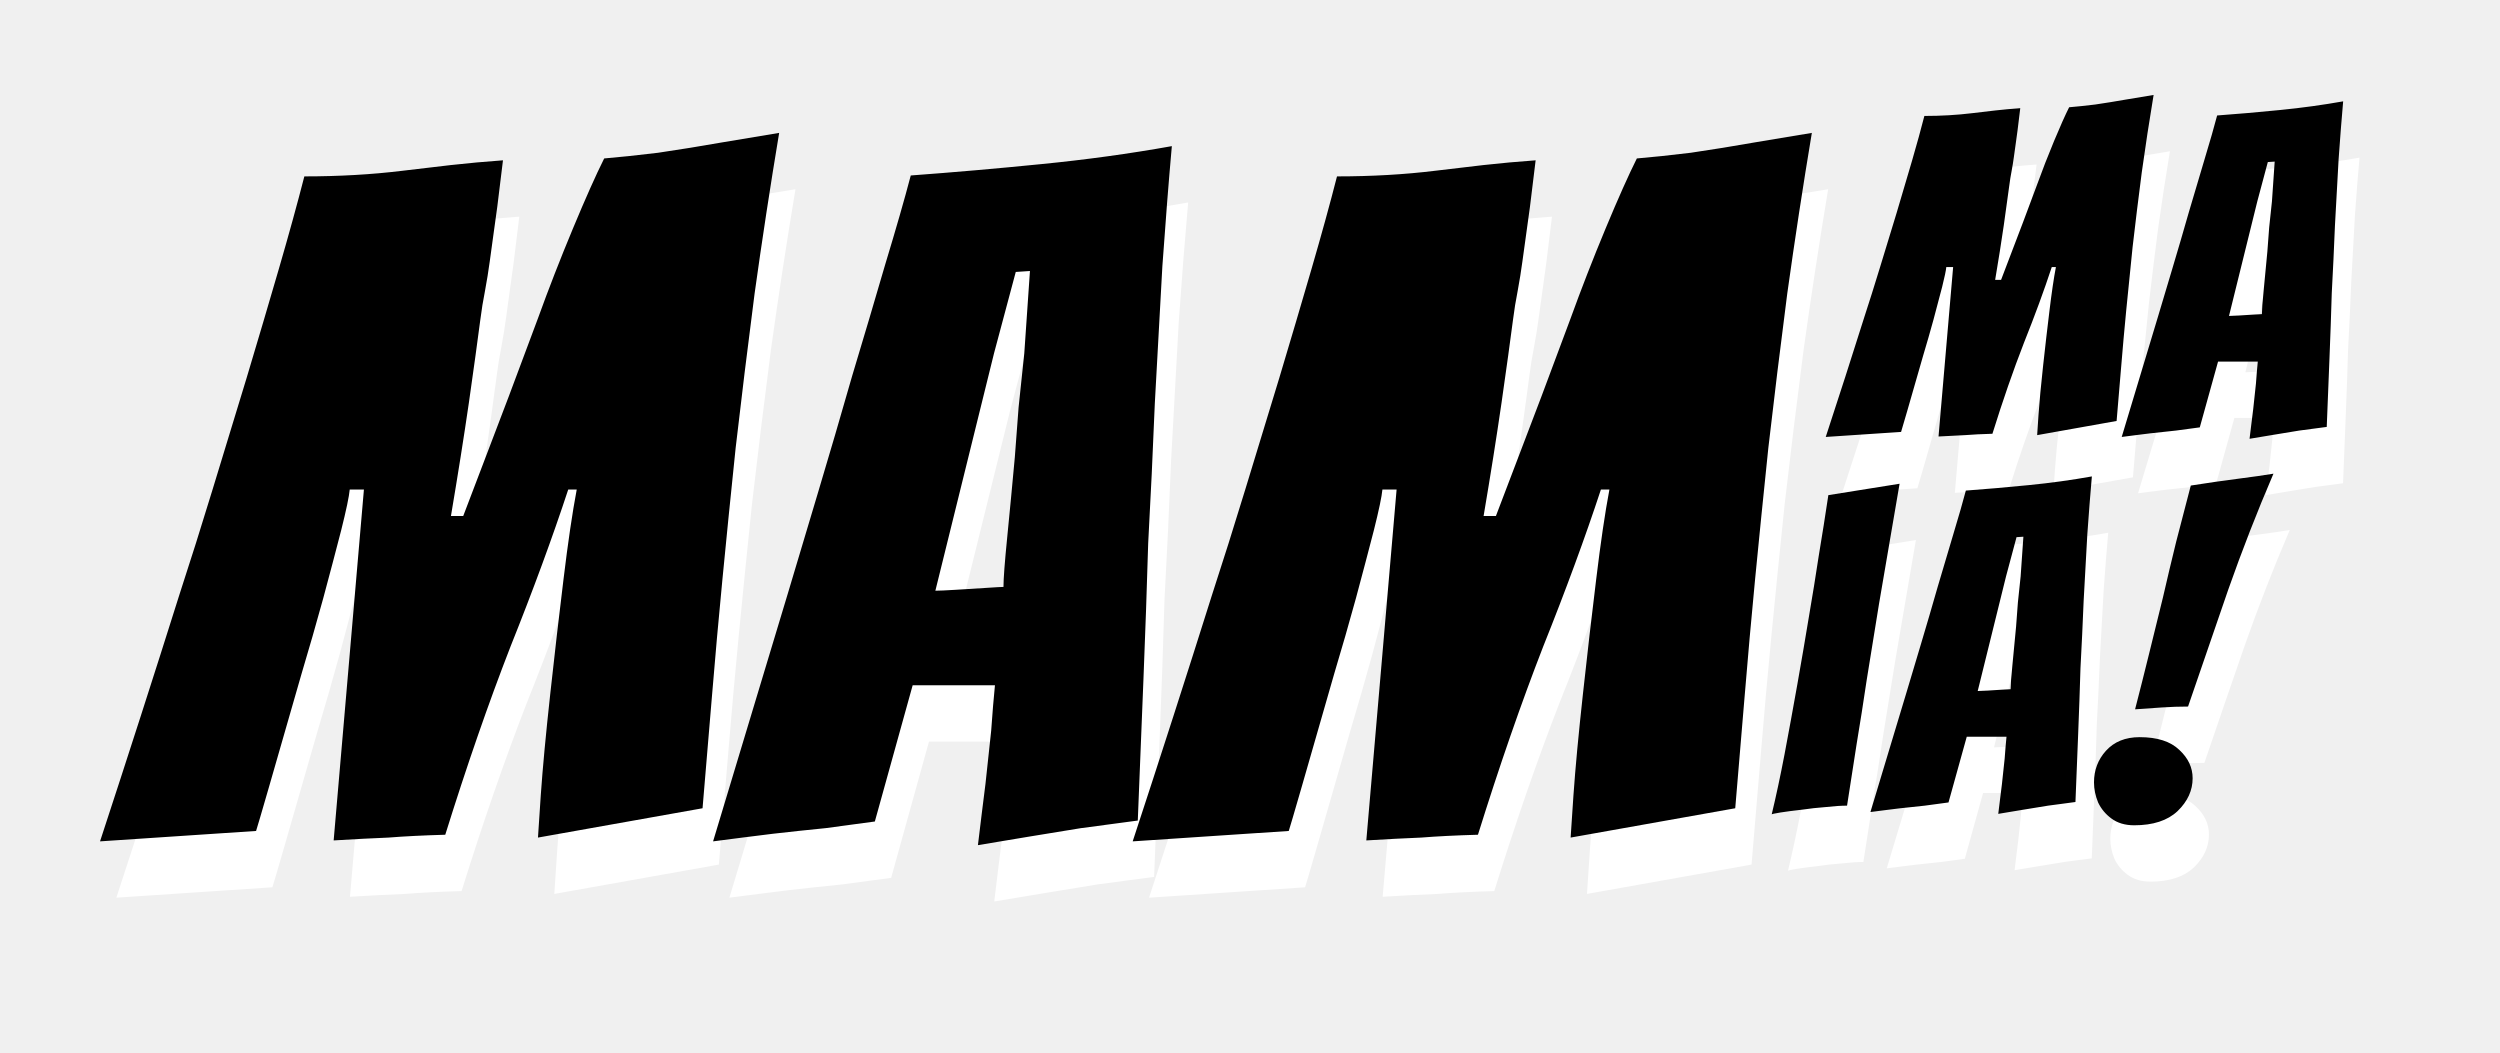
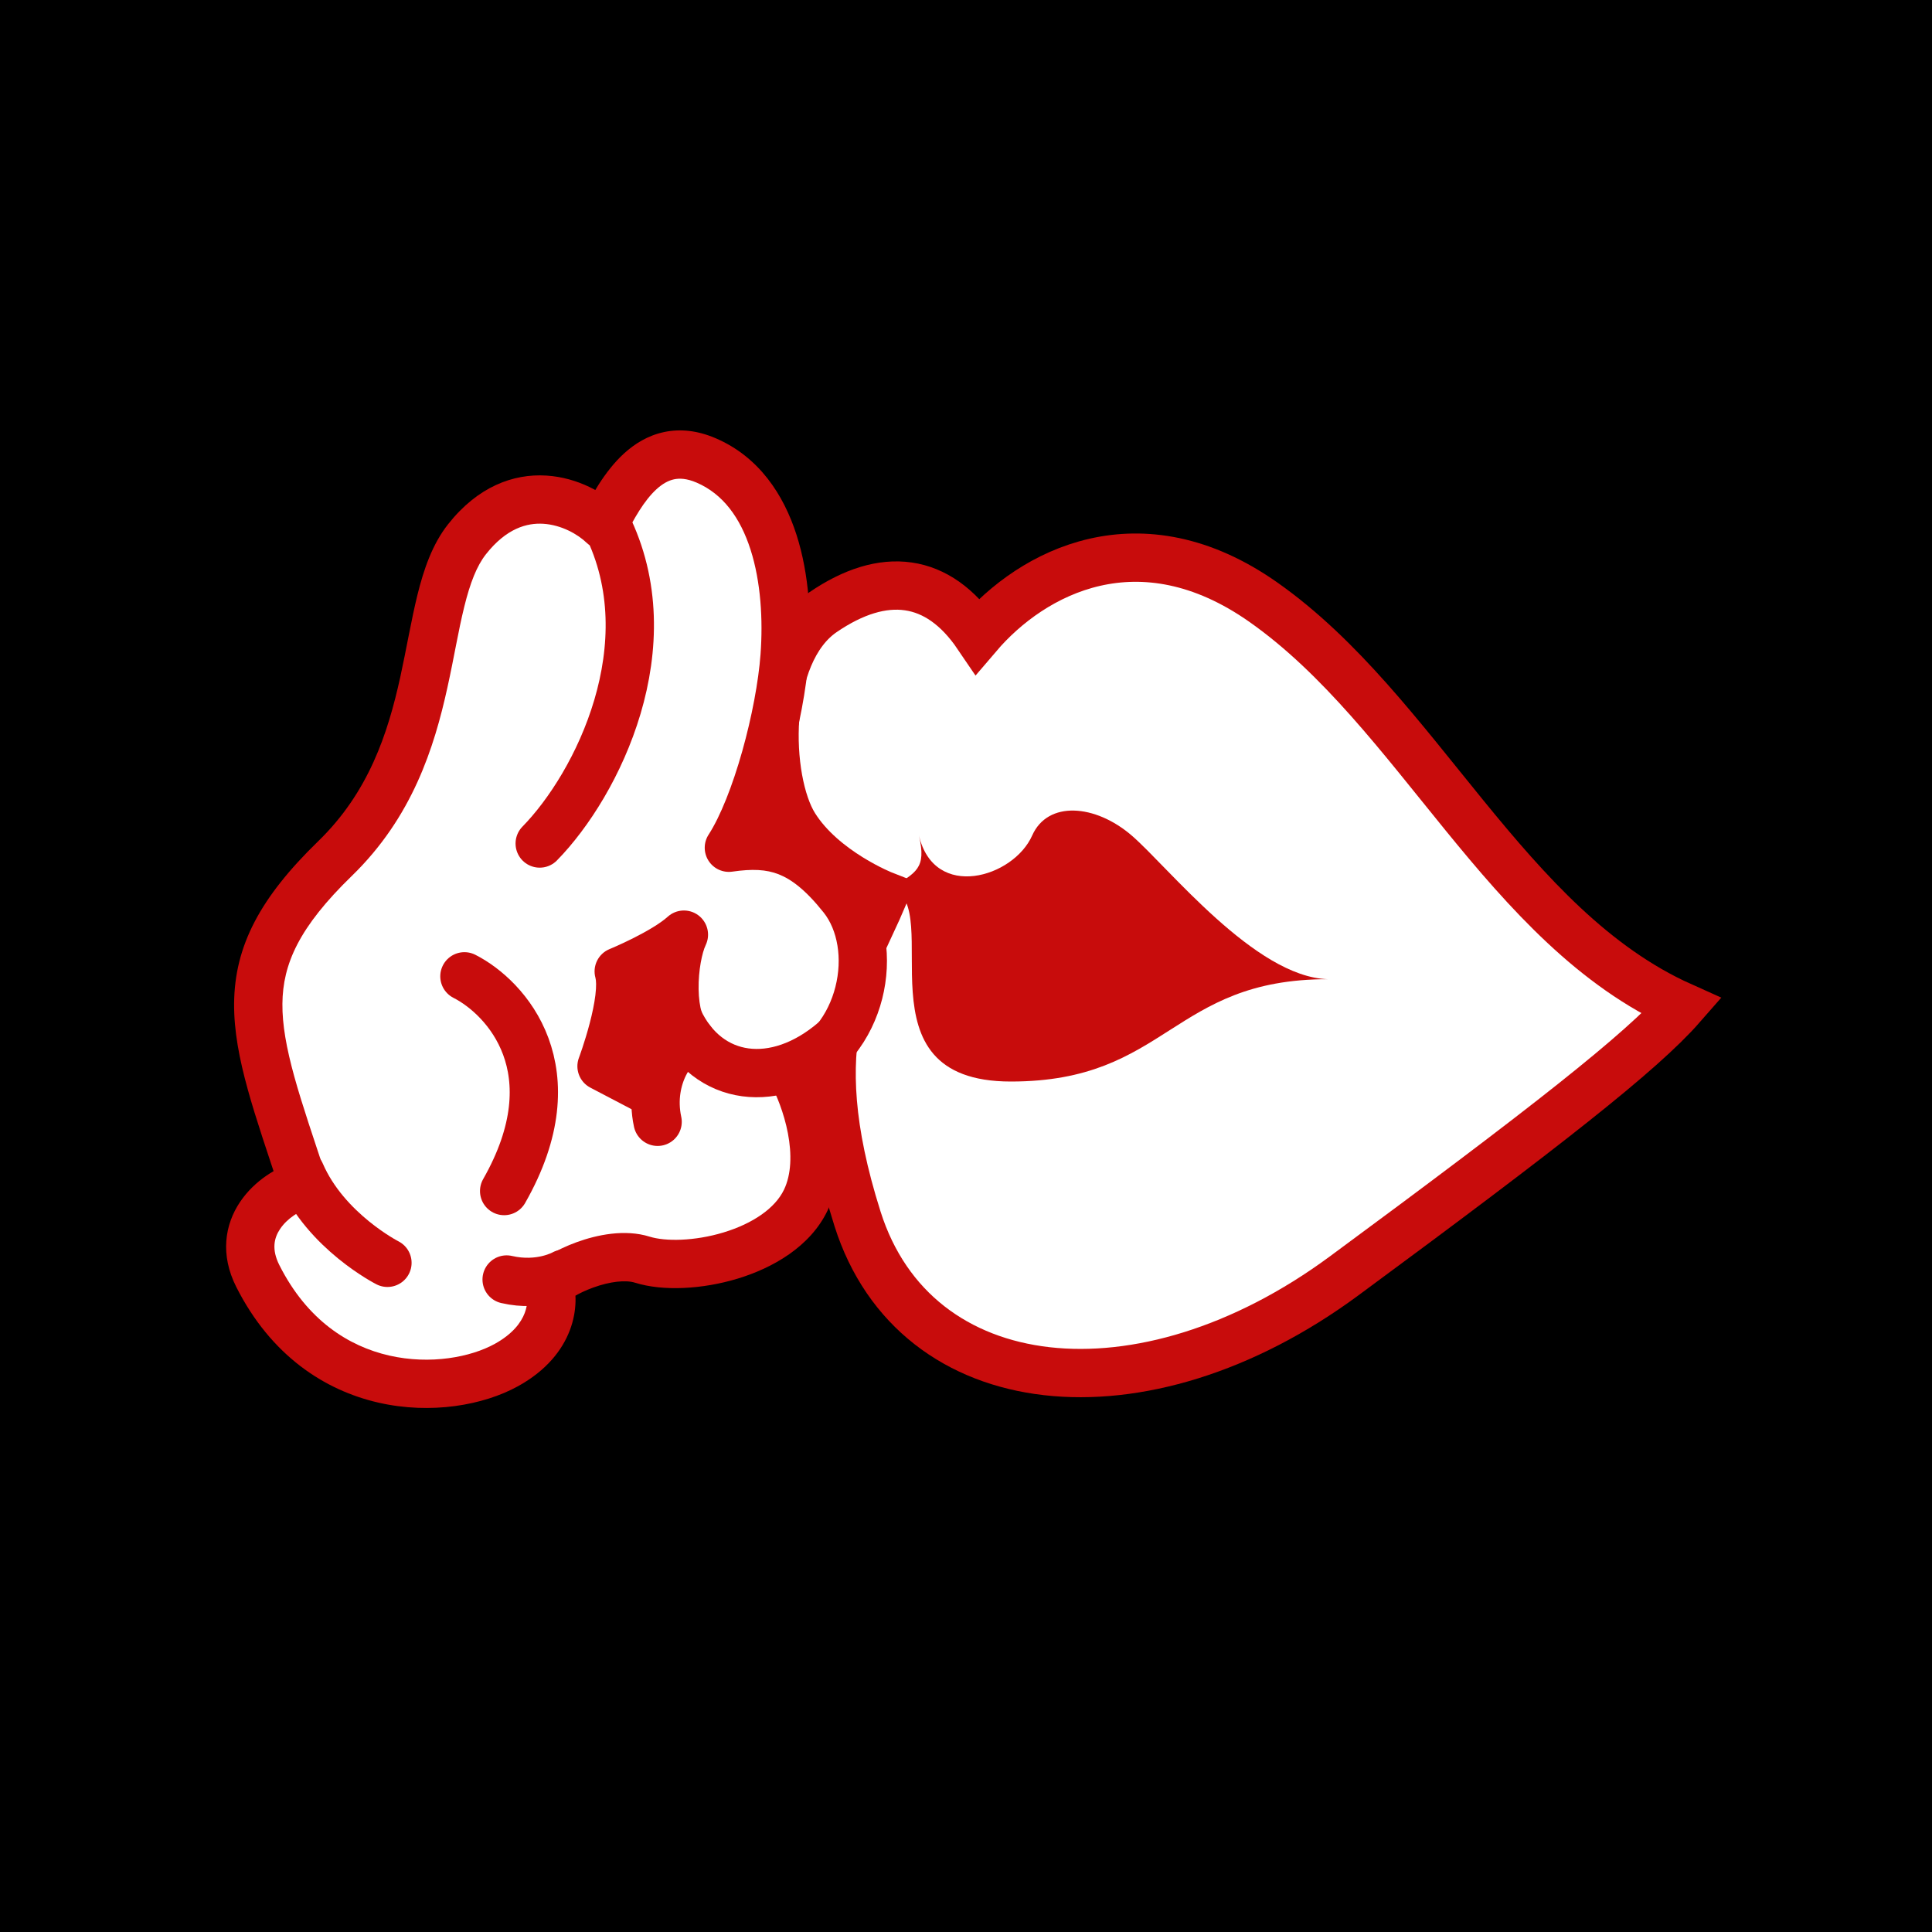
- <svg xmlns="http://www.w3.org/2000/svg" width="95" height="40" viewBox="0 0 95 40" fill="none">
-   <g clip-path="url(#clip0_239_593)">
-     <path d="M4.421 34.112C5.475 30.901 6.482 27.774 7.44 24.731C7.847 23.485 8.267 22.155 8.698 20.741C9.129 19.328 9.561 17.914 9.992 16.5C10.423 15.062 10.831 13.684 11.214 12.367C11.598 11.049 11.921 9.874 12.185 8.844C13.502 8.844 14.749 8.772 15.923 8.628C16.522 8.557 17.133 8.485 17.756 8.413C18.403 8.341 19.062 8.281 19.733 8.233L19.517 9.994C19.469 10.33 19.421 10.677 19.373 11.037C19.325 11.372 19.277 11.72 19.23 12.079C19.182 12.438 19.122 12.81 19.05 13.193C18.978 13.553 18.918 13.924 18.87 14.307C18.774 15.05 18.631 16.093 18.439 17.435C18.247 18.753 18.02 20.19 17.756 21.748H18.223C18.918 19.927 19.493 18.417 19.948 17.219C20.404 15.997 20.775 15.002 21.063 14.236C21.47 13.109 21.913 11.971 22.393 10.821C22.872 9.671 23.267 8.784 23.579 8.161C24.154 8.113 24.837 8.041 25.628 7.945C26.442 7.826 27.257 7.694 28.072 7.55C28.91 7.406 29.629 7.287 30.228 7.191C29.893 9.204 29.581 11.24 29.294 13.301C29.03 15.338 28.791 17.291 28.575 19.16C28.383 21.005 28.215 22.67 28.072 24.156C27.928 25.642 27.796 27.115 27.676 28.577C27.556 30.015 27.437 31.441 27.317 32.854L21.063 33.969C21.063 33.921 21.099 33.382 21.171 32.351C21.242 31.321 21.362 30.039 21.53 28.505C21.698 26.972 21.865 25.522 22.033 24.156C22.201 22.766 22.369 21.628 22.536 20.741H22.213C21.614 22.563 20.883 24.551 20.02 26.708C19.182 28.865 18.355 31.249 17.54 33.861C16.701 33.885 15.983 33.921 15.384 33.969C14.784 33.993 14.09 34.029 13.299 34.077L14.449 20.741H13.91C13.886 21.005 13.778 21.52 13.586 22.287C13.395 23.03 13.167 23.892 12.903 24.875C12.64 25.833 12.364 26.792 12.077 27.75C10.998 31.512 10.423 33.501 10.351 33.717L4.421 34.112ZM37.782 34.256C37.83 33.849 37.877 33.453 37.925 33.07C37.973 32.687 38.021 32.303 38.069 31.92L38.285 29.907C38.309 29.572 38.333 29.26 38.357 28.973C38.381 28.685 38.405 28.421 38.428 28.182H35.301L33.864 33.358C33.337 33.429 32.714 33.513 31.995 33.609C31.276 33.681 30.605 33.753 29.982 33.825C29.598 33.873 29.215 33.921 28.832 33.969C28.472 34.017 28.101 34.065 27.717 34.112L30.557 24.695C30.892 23.569 31.276 22.287 31.707 20.849C32.138 19.412 32.57 17.938 33.001 16.428C33.456 14.918 33.876 13.505 34.259 12.187C34.666 10.845 34.99 9.719 35.23 8.808C36.859 8.688 38.512 8.545 40.19 8.377C41.891 8.209 43.544 7.981 45.15 7.694C45.03 9.036 44.91 10.557 44.791 12.259C44.695 13.936 44.599 15.673 44.503 17.471C44.431 19.268 44.347 21.041 44.251 22.79C44.203 24.444 44.144 26.157 44.072 27.93C44 29.679 43.928 31.477 43.856 33.322C43.497 33.37 43.137 33.418 42.778 33.465C42.418 33.513 42.059 33.561 41.699 33.609C41.1 33.705 40.441 33.813 39.722 33.933C39.004 34.053 38.357 34.16 37.782 34.256ZM36.164 24.587C36.308 24.587 36.572 24.575 36.955 24.551C37.362 24.527 37.746 24.503 38.105 24.48C38.465 24.456 38.68 24.444 38.752 24.444C38.752 24.132 38.8 23.497 38.896 22.539C38.992 21.58 39.087 20.574 39.183 19.519C39.231 18.896 39.279 18.261 39.327 17.614C39.399 16.943 39.471 16.26 39.543 15.566L39.758 12.438L39.219 12.474L38.393 15.566L36.164 24.587ZM43.663 34.112C44.717 30.901 45.723 27.774 46.682 24.731C47.089 23.485 47.508 22.155 47.94 20.741C48.371 19.328 48.803 17.914 49.234 16.5C49.665 15.062 50.072 13.684 50.456 12.367C50.839 11.049 51.163 9.874 51.426 8.844C52.744 8.844 53.99 8.772 55.164 8.628C55.764 8.557 56.375 8.485 56.998 8.413C57.645 8.341 58.304 8.281 58.975 8.233L58.759 9.994C58.711 10.33 58.663 10.677 58.615 11.037C58.567 11.372 58.519 11.72 58.471 12.079C58.423 12.438 58.364 12.81 58.292 13.193C58.22 13.553 58.16 13.924 58.112 14.307C58.016 15.05 57.872 16.093 57.681 17.435C57.489 18.753 57.261 20.19 56.998 21.748H57.465C58.16 19.927 58.735 18.417 59.19 17.219C59.645 15.997 60.017 15.002 60.304 14.236C60.712 13.109 61.155 11.971 61.634 10.821C62.114 9.671 62.509 8.784 62.821 8.161C63.396 8.113 64.079 8.041 64.869 7.945C65.684 7.826 66.499 7.694 67.314 7.55C68.152 7.406 68.871 7.287 69.47 7.191C69.135 9.204 68.823 11.24 68.536 13.301C68.272 15.338 68.032 17.291 67.817 19.16C67.625 21.005 67.457 22.67 67.314 24.156C67.17 25.642 67.038 27.115 66.918 28.577C66.798 30.015 66.678 31.441 66.559 32.854L60.304 33.969C60.304 33.921 60.34 33.382 60.412 32.351C60.484 31.321 60.604 30.039 60.772 28.505C60.94 26.972 61.107 25.522 61.275 24.156C61.443 22.766 61.61 21.628 61.778 20.741H61.455C60.856 22.563 60.125 24.551 59.262 26.708C58.423 28.865 57.597 31.249 56.782 33.861C55.943 33.885 55.224 33.921 54.625 33.969C54.026 33.993 53.331 34.029 52.541 34.077L53.691 20.741H53.152C53.128 21.005 53.02 21.52 52.828 22.287C52.636 23.03 52.409 23.892 52.145 24.875C51.882 25.833 51.606 26.792 51.319 27.75C50.24 31.512 49.665 33.501 49.593 33.717L43.663 34.112Z" fill="white" />
-     <path d="M69.998 18.745C70.507 17.195 70.993 15.685 71.456 14.216C71.652 13.615 71.855 12.973 72.063 12.29C72.271 11.607 72.48 10.925 72.688 10.242C72.896 9.548 73.093 8.883 73.278 8.247C73.463 7.611 73.619 7.044 73.746 6.546C74.382 6.546 74.984 6.512 75.551 6.442C75.84 6.408 76.135 6.373 76.436 6.338C76.748 6.304 77.066 6.275 77.39 6.251L77.286 7.102C77.263 7.264 77.24 7.431 77.217 7.605C77.194 7.767 77.17 7.935 77.147 8.108C77.124 8.282 77.095 8.461 77.061 8.646C77.026 8.82 76.997 8.999 76.974 9.184C76.927 9.543 76.858 10.046 76.766 10.694C76.673 11.33 76.563 12.024 76.436 12.776H76.661C76.997 11.897 77.275 11.168 77.494 10.589C77.714 10 77.893 9.519 78.032 9.149C78.229 8.606 78.443 8.056 78.674 7.501C78.906 6.946 79.097 6.518 79.247 6.217C79.525 6.194 79.854 6.159 80.236 6.113C80.629 6.055 81.023 5.991 81.416 5.922C81.821 5.852 82.168 5.795 82.457 5.748C82.295 6.72 82.145 7.703 82.006 8.698C81.879 9.681 81.763 10.624 81.659 11.527C81.566 12.417 81.485 13.221 81.416 13.938C81.347 14.656 81.283 15.367 81.225 16.073C81.167 16.767 81.109 17.455 81.052 18.138L78.032 18.676C78.032 18.652 78.05 18.392 78.084 17.895C78.119 17.397 78.177 16.778 78.258 16.038C78.339 15.298 78.42 14.598 78.501 13.938C78.582 13.268 78.663 12.718 78.744 12.29H78.588C78.298 13.169 77.945 14.129 77.529 15.171C77.124 16.212 76.725 17.363 76.332 18.623C75.927 18.635 75.58 18.652 75.291 18.676C75.001 18.687 74.666 18.704 74.284 18.728L74.839 12.29H74.579C74.568 12.417 74.516 12.666 74.423 13.036C74.33 13.395 74.221 13.811 74.093 14.286C73.966 14.748 73.833 15.211 73.694 15.674C73.174 17.49 72.896 18.45 72.861 18.554L69.998 18.745ZM86.103 18.814C86.126 18.618 86.15 18.427 86.173 18.242C86.196 18.057 86.219 17.872 86.242 17.686L86.346 16.715C86.358 16.553 86.37 16.402 86.381 16.264C86.393 16.125 86.404 15.998 86.416 15.882H84.906L84.212 18.381C83.957 18.415 83.657 18.456 83.31 18.502C82.963 18.537 82.639 18.572 82.338 18.606C82.153 18.629 81.968 18.652 81.783 18.676C81.609 18.699 81.43 18.722 81.245 18.745L82.616 14.199C82.778 13.655 82.963 13.036 83.171 12.342C83.379 11.648 83.587 10.937 83.796 10.208C84.015 9.479 84.218 8.796 84.403 8.16C84.6 7.512 84.756 6.969 84.871 6.529C85.658 6.471 86.456 6.402 87.266 6.321C88.087 6.24 88.885 6.13 89.661 5.991C89.603 6.639 89.545 7.374 89.487 8.195C89.441 9.005 89.394 9.843 89.348 10.711C89.314 11.579 89.273 12.435 89.227 13.279C89.204 14.077 89.175 14.904 89.14 15.76C89.105 16.605 89.071 17.473 89.036 18.363C88.862 18.386 88.689 18.41 88.515 18.433C88.342 18.456 88.168 18.479 87.995 18.502C87.706 18.548 87.387 18.6 87.04 18.658C86.693 18.716 86.381 18.768 86.103 18.814ZM85.323 14.147C85.392 14.147 85.519 14.141 85.704 14.129C85.901 14.118 86.086 14.106 86.26 14.095C86.433 14.083 86.537 14.077 86.572 14.077C86.572 13.927 86.595 13.62 86.641 13.158C86.688 12.695 86.734 12.209 86.78 11.7C86.803 11.399 86.826 11.093 86.85 10.78C86.884 10.457 86.919 10.127 86.954 9.791L87.058 8.282L86.797 8.299L86.398 9.791L85.323 14.147Z" fill="white" />
-     <path d="M67.945 33.085C68.107 32.414 68.269 31.657 68.431 30.812C68.593 29.956 68.755 29.071 68.917 28.157C69.079 27.243 69.229 26.364 69.368 25.52C69.495 24.779 69.617 24.027 69.732 23.264C69.86 22.5 69.981 21.731 70.097 20.956L72.804 20.522L72.023 25.086C71.849 26.162 71.693 27.128 71.554 27.984C71.427 28.84 71.3 29.649 71.173 30.413C71.057 31.177 70.936 31.957 70.808 32.755C70.588 32.755 70.322 32.773 70.01 32.808C69.698 32.831 69.385 32.865 69.073 32.912C68.761 32.946 68.495 32.981 68.275 33.016C68.067 33.05 67.957 33.074 67.945 33.085ZM76.554 33.068C76.578 32.871 76.601 32.68 76.624 32.495C76.647 32.31 76.67 32.125 76.693 31.94L76.797 30.968C76.809 30.806 76.82 30.656 76.832 30.517C76.844 30.378 76.855 30.251 76.867 30.135H75.357L74.663 32.634C74.409 32.669 74.108 32.709 73.761 32.755C73.414 32.79 73.09 32.825 72.789 32.86C72.604 32.883 72.419 32.906 72.234 32.929C72.06 32.952 71.881 32.975 71.696 32.998L73.067 28.452C73.228 27.909 73.414 27.29 73.622 26.596C73.83 25.901 74.038 25.19 74.246 24.461C74.466 23.732 74.669 23.05 74.854 22.414C75.05 21.766 75.207 21.222 75.322 20.782C76.109 20.725 76.907 20.655 77.717 20.574C78.538 20.493 79.337 20.383 80.112 20.245C80.054 20.892 79.996 21.627 79.938 22.448C79.892 23.258 79.846 24.097 79.799 24.964C79.764 25.832 79.724 26.688 79.678 27.532C79.655 28.331 79.626 29.158 79.591 30.014C79.556 30.858 79.522 31.726 79.487 32.617C79.313 32.64 79.14 32.663 78.966 32.686C78.793 32.709 78.619 32.732 78.446 32.755C78.156 32.802 77.838 32.854 77.491 32.912C77.144 32.969 76.832 33.022 76.554 33.068ZM75.773 28.4C75.843 28.4 75.97 28.394 76.155 28.383C76.352 28.371 76.537 28.36 76.71 28.348C76.884 28.337 76.988 28.331 77.023 28.331C77.023 28.18 77.046 27.874 77.092 27.411C77.138 26.948 77.185 26.462 77.231 25.953C77.254 25.653 77.277 25.346 77.3 25.034C77.335 24.71 77.37 24.38 77.405 24.045L77.509 22.535L77.248 22.552L76.849 24.045L75.773 28.4ZM81.753 29.094C81.938 28.377 82.118 27.666 82.291 26.96C82.465 26.254 82.638 25.549 82.812 24.843C82.974 24.137 83.141 23.432 83.315 22.726C83.5 22.009 83.685 21.297 83.87 20.592C84.53 20.488 85.131 20.401 85.675 20.331C86.219 20.262 86.664 20.198 87.011 20.14C86.386 21.598 85.814 23.067 85.293 24.548C84.784 26.017 84.275 27.498 83.766 28.99C83.431 28.99 83.095 29.002 82.76 29.025C82.424 29.048 82.089 29.071 81.753 29.094ZM81.719 33.502C81.372 33.502 81.082 33.415 80.851 33.241C80.631 33.079 80.463 32.877 80.348 32.634C80.244 32.38 80.192 32.125 80.192 31.87C80.192 31.408 80.342 31.009 80.643 30.673C80.955 30.326 81.383 30.153 81.927 30.153C82.598 30.153 83.101 30.315 83.436 30.639C83.772 30.951 83.94 31.309 83.94 31.714C83.94 32.177 83.749 32.593 83.367 32.964C82.985 33.322 82.436 33.502 81.719 33.502Z" fill="white" />
-     <path d="M3.801 31.972C4.855 28.761 5.861 25.634 6.82 22.59C7.227 21.345 7.647 20.015 8.078 18.601C8.509 17.187 8.941 15.773 9.372 14.359C9.803 12.922 10.211 11.544 10.594 10.226C10.977 8.908 11.301 7.734 11.565 6.703C12.882 6.703 14.129 6.632 15.303 6.488C15.902 6.416 16.513 6.344 17.136 6.272C17.783 6.2 18.442 6.14 19.113 6.092L18.897 7.854C18.849 8.189 18.801 8.537 18.753 8.896C18.705 9.231 18.657 9.579 18.61 9.938C18.561 10.298 18.502 10.669 18.43 11.053C18.358 11.412 18.298 11.784 18.25 12.167C18.154 12.91 18.01 13.952 17.819 15.294C17.627 16.612 17.399 18.05 17.136 19.607H17.603C18.298 17.786 18.873 16.276 19.328 15.078C19.784 13.856 20.155 12.862 20.443 12.095C20.85 10.969 21.293 9.831 21.773 8.68C22.252 7.53 22.647 6.644 22.959 6.021C23.534 5.973 24.217 5.901 25.007 5.805C25.822 5.685 26.637 5.553 27.452 5.409C28.29 5.266 29.009 5.146 29.608 5.05C29.273 7.063 28.961 9.1 28.674 11.161C28.41 13.197 28.171 15.15 27.955 17.019C27.763 18.864 27.595 20.53 27.452 22.015C27.308 23.501 27.176 24.975 27.056 26.436C26.936 27.874 26.817 29.3 26.697 30.714L20.443 31.828C20.443 31.78 20.479 31.241 20.55 30.211C20.622 29.18 20.742 27.898 20.91 26.365C21.078 24.831 21.245 23.381 21.413 22.015C21.581 20.626 21.748 19.487 21.916 18.601H21.593C20.994 20.422 20.263 22.411 19.4 24.567C18.561 26.724 17.735 29.108 16.92 31.72C16.081 31.744 15.363 31.78 14.764 31.828C14.164 31.852 13.47 31.888 12.679 31.936L13.829 18.601H13.29C13.266 18.864 13.158 19.38 12.966 20.146C12.775 20.889 12.547 21.752 12.283 22.734C12.02 23.693 11.744 24.651 11.457 25.61C10.378 29.372 9.803 31.361 9.731 31.576L3.801 31.972ZM37.161 32.116C37.209 31.708 37.257 31.313 37.305 30.93C37.353 30.546 37.401 30.163 37.449 29.779L37.665 27.766C37.689 27.431 37.713 27.119 37.736 26.832C37.761 26.544 37.785 26.281 37.808 26.041H34.681L33.244 31.217C32.716 31.289 32.093 31.373 31.375 31.469C30.656 31.541 29.985 31.612 29.362 31.684C28.978 31.732 28.595 31.78 28.212 31.828C27.852 31.876 27.481 31.924 27.097 31.972L29.937 22.555C30.272 21.428 30.656 20.146 31.087 18.709C31.518 17.271 31.95 15.797 32.381 14.288C32.836 12.778 33.256 11.364 33.639 10.046C34.046 8.704 34.37 7.578 34.609 6.668C36.239 6.548 37.892 6.404 39.57 6.236C41.271 6.068 42.924 5.841 44.53 5.553C44.41 6.895 44.29 8.417 44.17 10.118C44.075 11.796 43.979 13.533 43.883 15.33C43.811 17.127 43.727 18.9 43.631 20.65C43.583 22.303 43.523 24.016 43.452 25.79C43.38 27.539 43.308 29.336 43.236 31.181C42.877 31.229 42.517 31.277 42.158 31.325C41.798 31.373 41.439 31.421 41.079 31.469C40.48 31.564 39.821 31.672 39.102 31.792C38.383 31.912 37.736 32.02 37.161 32.116ZM35.544 22.447C35.688 22.447 35.951 22.435 36.335 22.411C36.742 22.387 37.126 22.363 37.485 22.339C37.844 22.315 38.06 22.303 38.132 22.303C38.132 21.991 38.18 21.357 38.276 20.398C38.371 19.439 38.467 18.433 38.563 17.379C38.611 16.756 38.659 16.121 38.707 15.474C38.779 14.803 38.851 14.12 38.923 13.425L39.138 10.298L38.599 10.334L37.773 13.425L35.544 22.447ZM43.042 31.972C44.097 28.761 45.103 25.634 46.062 22.59C46.469 21.345 46.888 20.015 47.32 18.601C47.751 17.187 48.182 15.773 48.614 14.359C49.045 12.922 49.452 11.544 49.836 10.226C50.219 8.908 50.543 7.734 50.806 6.703C52.124 6.703 53.37 6.632 54.544 6.488C55.144 6.416 55.755 6.344 56.377 6.272C57.025 6.2 57.684 6.14 58.354 6.092L58.139 7.854C58.091 8.189 58.043 8.537 57.995 8.896C57.947 9.231 57.899 9.579 57.851 9.938C57.803 10.298 57.743 10.669 57.672 11.053C57.6 11.412 57.54 11.784 57.492 12.167C57.396 12.91 57.252 13.952 57.06 15.294C56.869 16.612 56.641 18.05 56.377 19.607H56.845C57.54 17.786 58.115 16.276 58.57 15.078C59.025 13.856 59.397 12.862 59.684 12.095C60.092 10.969 60.535 9.831 61.014 8.68C61.493 7.53 61.889 6.644 62.2 6.021C62.776 5.973 63.458 5.901 64.249 5.805C65.064 5.685 65.879 5.553 66.693 5.409C67.532 5.266 68.251 5.146 68.85 5.05C68.514 7.063 68.203 9.1 67.915 11.161C67.652 13.197 67.412 15.15 67.197 17.019C67.005 18.864 66.837 20.53 66.693 22.015C66.55 23.501 66.418 24.975 66.298 26.436C66.178 27.874 66.058 29.3 65.939 30.714L59.684 31.828C59.684 31.78 59.72 31.241 59.792 30.211C59.864 29.18 59.984 27.898 60.152 26.365C60.319 24.831 60.487 23.381 60.655 22.015C60.823 20.626 60.99 19.487 61.158 18.601H60.835C60.236 20.422 59.505 22.411 58.642 24.567C57.803 26.724 56.977 29.108 56.162 31.72C55.323 31.744 54.604 31.78 54.005 31.828C53.406 31.852 52.711 31.888 51.92 31.936L53.071 18.601H52.532C52.508 18.864 52.4 19.38 52.208 20.146C52.016 20.889 51.789 21.752 51.525 22.734C51.262 23.693 50.986 24.651 50.698 25.61C49.62 29.372 49.045 31.361 48.973 31.576L43.042 31.972Z" fill="black" />
-     <path d="M69.378 16.604C69.887 15.054 70.373 13.545 70.836 12.075C71.032 11.474 71.235 10.832 71.443 10.149C71.651 9.467 71.859 8.784 72.068 8.102C72.276 7.408 72.472 6.743 72.658 6.106C72.843 5.47 72.999 4.903 73.126 4.406C73.762 4.406 74.364 4.371 74.931 4.302C75.22 4.267 75.515 4.232 75.816 4.198C76.128 4.163 76.446 4.134 76.77 4.111L76.666 4.961C76.643 5.123 76.62 5.291 76.597 5.464C76.573 5.626 76.55 5.794 76.527 5.968C76.504 6.141 76.475 6.32 76.44 6.505C76.406 6.679 76.377 6.858 76.354 7.043C76.307 7.402 76.238 7.905 76.145 8.553C76.053 9.189 75.943 9.883 75.816 10.635H76.041C76.377 9.756 76.654 9.027 76.874 8.449C77.094 7.859 77.273 7.379 77.412 7.009C77.609 6.465 77.823 5.915 78.054 5.36C78.285 4.805 78.476 4.377 78.627 4.076C78.904 4.053 79.234 4.018 79.616 3.972C80.009 3.914 80.402 3.851 80.796 3.781C81.201 3.712 81.548 3.654 81.837 3.608C81.675 4.579 81.525 5.563 81.386 6.558C81.258 7.541 81.143 8.484 81.039 9.386C80.946 10.277 80.865 11.081 80.796 11.798C80.726 12.515 80.663 13.226 80.605 13.932C80.547 14.626 80.489 15.315 80.431 15.997L77.412 16.535C77.412 16.512 77.43 16.252 77.464 15.754C77.499 15.257 77.557 14.638 77.638 13.898C77.719 13.157 77.8 12.457 77.881 11.798C77.962 11.127 78.043 10.577 78.124 10.149H77.967C77.678 11.029 77.325 11.989 76.909 13.03C76.504 14.071 76.105 15.222 75.712 16.483C75.307 16.494 74.96 16.512 74.671 16.535C74.381 16.547 74.046 16.564 73.664 16.587L74.219 10.149H73.959C73.948 10.277 73.895 10.525 73.803 10.896C73.71 11.254 73.6 11.671 73.473 12.145C73.346 12.608 73.213 13.07 73.074 13.533C72.553 15.349 72.276 16.309 72.241 16.413L69.378 16.604ZM85.483 16.674C85.506 16.477 85.529 16.286 85.553 16.101C85.576 15.916 85.599 15.731 85.622 15.546L85.726 14.574C85.738 14.412 85.749 14.262 85.761 14.123C85.772 13.984 85.784 13.857 85.796 13.741H84.286L83.592 16.24C83.337 16.275 83.037 16.315 82.69 16.361C82.343 16.396 82.019 16.431 81.718 16.466C81.533 16.489 81.348 16.512 81.163 16.535C80.989 16.558 80.81 16.581 80.625 16.604L81.996 12.058C82.157 11.514 82.343 10.896 82.551 10.201C82.759 9.507 82.967 8.796 83.175 8.067C83.395 7.338 83.598 6.656 83.783 6.02C83.979 5.372 84.136 4.828 84.251 4.388C85.038 4.331 85.836 4.261 86.646 4.18C87.467 4.099 88.265 3.989 89.04 3.851C88.983 4.498 88.925 5.233 88.867 6.054C88.821 6.864 88.774 7.703 88.728 8.57C88.693 9.438 88.653 10.294 88.607 11.139C88.584 11.937 88.555 12.764 88.52 13.62C88.485 14.464 88.451 15.332 88.416 16.223C88.242 16.246 88.069 16.269 87.895 16.292C87.722 16.315 87.548 16.338 87.375 16.361C87.085 16.408 86.767 16.46 86.42 16.518C86.073 16.576 85.761 16.628 85.483 16.674ZM84.702 12.006C84.772 12.006 84.899 12 85.084 11.989C85.281 11.977 85.466 11.966 85.639 11.954C85.813 11.942 85.917 11.937 85.952 11.937C85.952 11.786 85.975 11.48 86.021 11.017C86.067 10.554 86.114 10.068 86.16 9.559C86.183 9.259 86.206 8.952 86.229 8.64C86.264 8.316 86.299 7.986 86.334 7.651L86.438 6.141L86.177 6.158L85.778 7.651L84.702 12.006Z" fill="black" />
-     <path d="M67.325 30.945C67.487 30.274 67.649 29.516 67.811 28.671C67.973 27.815 68.135 26.93 68.297 26.017C68.459 25.103 68.609 24.224 68.748 23.379C68.875 22.639 68.997 21.887 69.112 21.123C69.24 20.36 69.361 19.59 69.477 18.815L72.184 18.382L71.403 22.945C71.229 24.021 71.073 24.987 70.934 25.843C70.807 26.699 70.68 27.509 70.552 28.272C70.437 29.036 70.315 29.817 70.188 30.615C69.968 30.615 69.702 30.632 69.39 30.667C69.078 30.69 68.765 30.725 68.453 30.771C68.141 30.806 67.874 30.84 67.655 30.875C67.447 30.91 67.337 30.933 67.325 30.945ZM75.934 30.927C75.957 30.731 75.981 30.54 76.004 30.355C76.027 30.169 76.05 29.984 76.073 29.799L76.177 28.828C76.189 28.666 76.2 28.515 76.212 28.376C76.223 28.238 76.235 28.11 76.247 27.995H74.737L74.043 30.493C73.788 30.528 73.488 30.569 73.141 30.615C72.793 30.65 72.47 30.684 72.169 30.719C71.984 30.742 71.799 30.765 71.614 30.788C71.44 30.811 71.261 30.835 71.076 30.858L72.447 26.311C72.608 25.768 72.793 25.149 73.002 24.455C73.21 23.761 73.418 23.049 73.626 22.321C73.846 21.592 74.049 20.909 74.234 20.273C74.43 19.625 74.587 19.081 74.702 18.642C75.489 18.584 76.287 18.515 77.097 18.434C77.918 18.353 78.716 18.243 79.491 18.104C79.434 18.752 79.376 19.486 79.318 20.308C79.272 21.117 79.225 21.956 79.179 22.824C79.144 23.691 79.104 24.547 79.058 25.392C79.034 26.19 79.006 27.017 78.971 27.873C78.936 28.718 78.901 29.585 78.867 30.476C78.693 30.499 78.52 30.522 78.346 30.546C78.173 30.569 77.999 30.592 77.826 30.615C77.536 30.661 77.218 30.713 76.871 30.771C76.524 30.829 76.212 30.881 75.934 30.927ZM75.153 26.259C75.223 26.259 75.35 26.254 75.535 26.242C75.732 26.231 75.917 26.219 76.09 26.207C76.264 26.196 76.368 26.19 76.403 26.19C76.403 26.04 76.426 25.733 76.472 25.27C76.518 24.808 76.565 24.322 76.611 23.813C76.634 23.512 76.657 23.206 76.68 22.893C76.715 22.569 76.75 22.24 76.784 21.904L76.889 20.395L76.628 20.412L76.229 21.904L75.153 26.259ZM81.133 26.954C81.318 26.236 81.498 25.525 81.671 24.819C81.845 24.114 82.018 23.408 82.192 22.702C82.354 21.997 82.521 21.291 82.695 20.585C82.88 19.868 83.065 19.157 83.25 18.451C83.91 18.347 84.511 18.26 85.055 18.191C85.599 18.121 86.044 18.058 86.391 18C85.766 19.457 85.194 20.927 84.673 22.407C84.164 23.877 83.655 25.357 83.146 26.849C82.811 26.849 82.475 26.861 82.14 26.884C81.804 26.907 81.469 26.93 81.133 26.954ZM81.099 31.361C80.751 31.361 80.462 31.274 80.231 31.101C80.011 30.939 79.843 30.736 79.728 30.493C79.624 30.239 79.572 29.984 79.572 29.73C79.572 29.267 79.722 28.868 80.023 28.533C80.335 28.186 80.763 28.012 81.307 28.012C81.978 28.012 82.481 28.174 82.816 28.498C83.152 28.81 83.32 29.169 83.32 29.574C83.32 30.037 83.129 30.453 82.747 30.823C82.365 31.182 81.816 31.361 81.099 31.361Z" fill="black" />
-   </g>
-   <defs>
-     <clipPath id="clip0_239_593">
-       <rect width="95" height="40" fill="white" />
-     </clipPath>
-   </defs>
+ <svg xmlns="http://www.w3.org/2000/svg" width="120" height="120" viewBox="0 0 120 120" fill="none">
+   <rect width="120" height="120" fill="black" />
+   <path d="M51.119 38.024C47.34 40.607 47.569 48.448 49.345 51.291C51.122 54.134 54.899 55.611 54.899 55.611C52.885 60.349 49.695 64.437 53.263 75.705C56.831 86.973 70.963 88.484 83.471 79.258C95.98 70.033 101.961 65.348 104.449 62.504C93.533 57.611 88.071 44.158 78.475 37.406C70.799 32.004 64.135 35.495 60.728 39.489C58.261 35.847 54.899 35.441 51.119 38.024Z" fill="white" stroke="#C80C0C" stroke-width="3" stroke-linecap="round" />
+   <path d="M70.294 51.897C68.029 49.946 65.078 49.714 64.109 51.897C62.949 54.513 58.034 55.97 57.078 51.897C57.563 53.963 56.879 54.19 55.39 55.137C58.746 56.415 53.039 67.176 62.784 67.176C72.528 67.176 72.746 60.819 82.476 60.819C77.954 60.686 72.558 53.849 70.294 51.897Z" fill="#C80C0C" />
+   <path d="M37.478 32.633C38.568 30.526 40.394 27.11 43.858 28.597C48.188 30.457 49.067 36.232 48.734 40.749C48.468 44.362 46.987 50.003 45.272 52.654C47.989 52.263 49.903 52.687 52.336 55.748C54.769 58.81 53.64 64.843 49.178 66.606C50.011 68.116 51.35 71.818 50.048 74.541C48.421 77.946 42.596 79.085 39.903 78.242C37.748 77.567 34.481 79.227 34.126 79.859C34.44 80.836 34.346 83.189 31.451 84.787C27.832 86.783 19.898 86.953 16.014 79.258C14.502 76.263 16.964 74.096 18.848 73.569C15.649 63.897 13.909 60.022 20.806 53.33C27.703 46.636 25.894 37.438 29.008 33.492C32.122 29.546 35.963 31.174 37.478 32.633ZM42.479 58.053C41.214 59.196 38.45 60.329 38.43 60.337C38.918 62.081 37.363 66.226 37.363 66.226L40.545 67.892C40.545 67.892 40.763 65.274 42.952 64.661C41.465 63.466 41.771 59.533 42.479 58.053Z" fill="white" />
+   <path d="M37.478 32.633L36.437 33.714C36.778 34.042 37.255 34.191 37.722 34.114C38.19 34.036 38.593 33.743 38.811 33.322L37.478 32.633ZM43.858 28.597L44.45 27.219L44.449 27.219L43.858 28.597ZM48.734 40.749L50.23 40.859L50.23 40.859L48.734 40.749ZM45.272 52.654L44.013 51.84C43.693 52.333 43.692 52.968 44.009 53.464C44.327 53.959 44.904 54.223 45.486 54.139L45.272 52.654ZM52.336 55.748L53.51 54.815L53.51 54.815L52.336 55.748ZM49.178 66.606L48.627 65.211C48.226 65.37 47.913 65.693 47.767 66.098C47.621 66.504 47.657 66.953 47.865 67.33L49.178 66.606ZM50.048 74.541L51.401 75.188L51.402 75.188L50.048 74.541ZM39.903 78.242L39.455 79.674L39.455 79.674L39.903 78.242ZM34.126 79.859L32.818 79.124C32.614 79.488 32.57 79.921 32.698 80.319L34.126 79.859ZM31.451 84.787L32.175 86.1L32.175 86.1L31.451 84.787ZM16.014 79.258L14.675 79.934L14.675 79.934L16.014 79.258ZM18.848 73.569L19.253 75.013C19.648 74.903 19.98 74.635 20.172 74.273C20.365 73.912 20.401 73.487 20.272 73.098L18.848 73.569ZM20.806 53.33L19.761 52.253L19.761 52.253L20.806 53.33ZM29.008 33.492L27.831 32.562L27.831 32.562L29.008 33.492ZM42.479 58.053L43.832 58.7C44.141 58.053 43.95 57.279 43.375 56.85C42.801 56.422 42.004 56.46 41.473 56.94L42.479 58.053ZM38.43 60.337L37.862 58.949C37.157 59.238 36.78 60.008 36.986 60.742L38.43 60.337ZM37.363 66.226L35.958 65.699C35.693 66.408 35.996 67.204 36.667 67.555L37.363 66.226ZM40.545 67.892L39.849 69.221C40.295 69.454 40.827 69.448 41.268 69.206C41.708 68.964 41.998 68.517 42.04 68.016L40.545 67.892ZM42.952 64.661L43.356 66.106C43.897 65.954 44.308 65.513 44.421 64.962C44.534 64.412 44.33 63.845 43.892 63.492L42.952 64.661ZM37.478 32.633L38.811 33.322C39.375 32.231 39.992 31.099 40.786 30.378C41.159 30.039 41.516 29.846 41.866 29.771C42.2 29.7 42.648 29.71 43.266 29.975L43.858 28.597L44.449 27.219C43.335 26.74 42.256 26.62 41.24 26.837C40.239 27.05 39.421 27.564 38.769 28.157C37.512 29.299 36.671 30.928 36.146 31.945L37.478 32.633ZM43.858 28.597L43.266 29.975C44.898 30.677 45.977 32.145 46.616 34.135C47.258 36.134 47.396 38.499 47.238 40.639L48.734 40.749L50.23 40.859C50.406 38.481 50.27 35.701 49.473 33.218C48.673 30.727 47.147 28.377 44.45 27.219L43.858 28.597ZM48.734 40.749L47.238 40.639C47.114 42.322 46.7 44.535 46.103 46.656C45.499 48.8 44.748 50.703 44.013 51.84L45.272 52.654L46.532 53.469C47.511 51.955 48.359 49.711 48.99 47.469C49.629 45.204 50.088 42.789 50.23 40.859L48.734 40.749ZM45.272 52.654L45.486 54.139C46.726 53.96 47.586 53.999 48.363 54.303C49.148 54.611 50.035 55.265 51.161 56.682L52.336 55.748L53.51 54.815C52.203 53.17 50.917 52.082 49.457 51.51C47.989 50.934 46.534 50.957 45.058 51.17L45.272 52.654ZM52.336 55.748L51.161 56.682C52.02 57.763 52.338 59.524 51.889 61.295C51.447 63.036 50.325 64.54 48.627 65.211L49.178 66.606L49.73 68.001C52.494 66.909 54.166 64.516 54.796 62.033C55.418 59.582 55.084 56.796 53.51 54.815L52.336 55.748ZM49.178 66.606L47.865 67.33C48.212 67.961 48.696 69.115 48.94 70.398C49.187 71.7 49.151 72.94 48.695 73.895L50.048 74.541L51.402 75.188C52.247 73.419 52.193 71.447 51.887 69.839C51.579 68.213 50.977 66.761 50.492 65.882L49.178 66.606ZM50.048 74.541L48.695 73.894C48.145 75.044 46.762 75.997 44.94 76.549C43.128 77.098 41.322 77.114 40.351 76.811L39.903 78.242L39.455 79.674C41.177 80.213 43.63 80.081 45.81 79.42C47.981 78.762 50.324 77.443 51.401 75.188L50.048 74.541ZM39.903 78.242L40.351 76.811C38.8 76.325 37.06 76.704 35.828 77.15C35.179 77.386 34.582 77.672 34.103 77.959C33.865 78.102 33.636 78.257 33.437 78.421C33.268 78.559 33.002 78.797 32.818 79.124L34.126 79.859L35.433 80.595C35.338 80.764 35.252 80.812 35.339 80.741C35.395 80.695 35.496 80.622 35.647 80.531C35.948 80.351 36.369 80.145 36.85 79.971C37.88 79.598 38.851 79.484 39.455 79.674L39.903 78.242ZM34.126 79.859L32.698 80.319C32.804 80.648 32.961 82.24 30.726 83.473L31.451 84.787L32.175 86.1C35.73 84.139 36.077 81.025 35.554 79.4L34.126 79.859ZM31.451 84.787L30.726 83.473C29.251 84.287 26.741 84.784 24.167 84.194C21.661 83.62 19.085 82.014 17.353 78.582L16.014 79.258L14.675 79.934C16.827 84.198 20.16 86.354 23.497 87.118C26.765 87.868 30.032 87.282 32.175 86.1L31.451 84.787ZM16.014 79.258L17.353 78.582C16.854 77.595 17.026 76.883 17.401 76.327C17.837 75.68 18.603 75.195 19.253 75.013L18.848 73.569L18.444 72.124C17.209 72.47 15.802 73.332 14.914 74.65C13.964 76.058 13.661 77.927 14.675 79.934L16.014 79.258ZM18.848 73.569L20.272 73.098C19.462 70.649 18.773 68.648 18.28 66.868C17.791 65.096 17.529 63.65 17.541 62.346C17.563 59.88 18.564 57.596 21.851 54.406L20.806 53.33L19.761 52.253C16.152 55.756 14.573 58.756 14.541 62.319C14.526 64.028 14.868 65.783 15.389 67.667C15.907 69.542 16.635 71.653 17.424 74.04L18.848 73.569ZM20.806 53.33L21.851 54.406C25.615 50.752 26.969 46.431 27.79 42.703C28.223 40.739 28.46 39.209 28.839 37.675C29.202 36.205 29.612 35.148 30.186 34.421L29.008 33.492L27.831 32.562C26.847 33.809 26.315 35.381 25.927 36.955C25.553 38.464 25.227 40.393 24.861 42.058C24.083 45.589 22.893 49.214 19.761 52.253L20.806 53.33ZM29.008 33.492L30.186 34.421C31.456 32.812 32.73 32.469 33.749 32.533C34.872 32.603 35.888 33.184 36.437 33.714L37.478 32.633L38.519 31.553C37.553 30.622 35.892 29.661 33.936 29.539C31.878 29.41 29.675 30.226 27.831 32.562L29.008 33.492ZM42.479 58.053L41.473 56.94C41.003 57.364 40.156 57.858 39.315 58.28C38.511 58.683 37.853 58.953 37.862 58.949L38.43 60.337L38.998 61.726C39.026 61.714 39.761 61.413 40.66 60.961C41.522 60.529 42.689 59.884 43.484 59.166L42.479 58.053ZM38.43 60.337L36.986 60.742C37.026 60.886 37.051 61.232 36.98 61.812C36.914 62.354 36.783 62.964 36.628 63.556C36.475 64.143 36.306 64.683 36.175 65.078C36.109 65.275 36.054 65.433 36.016 65.541C35.996 65.595 35.981 65.636 35.972 65.663C35.967 65.677 35.963 65.686 35.961 65.693C35.96 65.696 35.959 65.698 35.959 65.699C35.958 65.699 35.958 65.7 35.958 65.7C35.958 65.7 35.958 65.7 35.958 65.7C35.958 65.7 35.958 65.699 35.958 65.699C35.958 65.699 35.958 65.699 37.363 66.226C38.767 66.753 38.767 66.753 38.767 66.752C38.767 66.752 38.767 66.752 38.768 66.752C38.768 66.752 38.768 66.751 38.768 66.751C38.768 66.75 38.769 66.749 38.769 66.747C38.77 66.744 38.772 66.74 38.774 66.735C38.777 66.726 38.782 66.712 38.789 66.695C38.801 66.66 38.819 66.61 38.842 66.547C38.886 66.422 38.949 66.243 39.022 66.024C39.167 65.587 39.356 64.982 39.531 64.315C39.704 63.652 39.87 62.9 39.958 62.174C40.042 61.486 40.078 60.661 39.874 59.933L38.43 60.337ZM37.363 66.226L36.667 67.555L39.849 69.221L40.545 67.892L41.241 66.563L38.059 64.897L37.363 66.226ZM40.545 67.892C42.04 68.016 42.04 68.017 42.04 68.017C42.04 68.017 42.04 68.018 42.04 68.018C42.04 68.019 42.039 68.02 42.039 68.02C42.039 68.022 42.039 68.023 42.039 68.024C42.039 68.026 42.039 68.027 42.039 68.028C42.039 68.03 42.039 68.029 42.039 68.026C42.039 68.021 42.041 68.008 42.044 67.987C42.05 67.945 42.061 67.876 42.08 67.787C42.119 67.606 42.186 67.366 42.296 67.121C42.52 66.622 42.845 66.249 43.356 66.106L42.952 64.661L42.547 63.217C40.87 63.687 39.992 64.929 39.559 65.892C39.341 66.377 39.217 66.83 39.147 67.159C39.111 67.325 39.088 67.465 39.073 67.569C39.066 67.621 39.061 67.664 39.057 67.698C39.055 67.714 39.054 67.728 39.053 67.74C39.052 67.746 39.052 67.751 39.051 67.756C39.051 67.758 39.051 67.76 39.051 67.762C39.05 67.763 39.05 67.764 39.05 67.765C39.05 67.765 39.05 67.766 39.05 67.766C39.05 67.766 39.05 67.767 40.545 67.892ZM42.952 64.661L43.892 63.492C43.845 63.455 43.709 63.303 43.587 62.898C43.47 62.51 43.401 62.006 43.392 61.44C43.373 60.264 43.611 59.162 43.832 58.7L42.479 58.053L41.125 57.406C40.639 58.424 40.369 60.029 40.393 61.488C40.405 62.239 40.494 63.035 40.715 63.767C40.932 64.482 41.315 65.27 42.011 65.83L42.952 64.661Z" fill="#C80C0C" />
+   <path d="M24.065 78.436C24.065 78.436 20.24 76.493 18.673 72.865" stroke="#C80C0C" stroke-width="3" stroke-linecap="round" stroke-linejoin="round" />
+   <path d="M35.019 79.114C35.019 79.114 33.551 79.956 31.468 79.472" stroke="#C80C0C" stroke-width="3" stroke-linecap="round" stroke-linejoin="round" />
+   <path d="M33.522 52.392C37.129 48.712 41.409 40.03 37.676 32.565" stroke="#C80C0C" stroke-width="3" stroke-linecap="round" stroke-linejoin="round" />
+   <path d="M51.826 64.633C48.175 67.775 43.943 67.176 42.157 63.35" stroke="#C80C0C" stroke-width="3" stroke-linecap="round" stroke-linejoin="round" />
+   <path d="M28.846 60.641C31.448 61.963 35.586 66.482 31.313 73.978" stroke="#C80C0C" stroke-width="3" stroke-linecap="round" stroke-linejoin="round" />
+   <path d="M42.59 64.9C42.018 64.616 40.228 66.833 40.846 69.677" stroke="#C80C0C" stroke-width="3" stroke-linecap="round" stroke-linejoin="round" />
+   <rect x="39.159" y="60.649" width="1.827" height="5.539" fill="#C80C0C" />
</svg>
